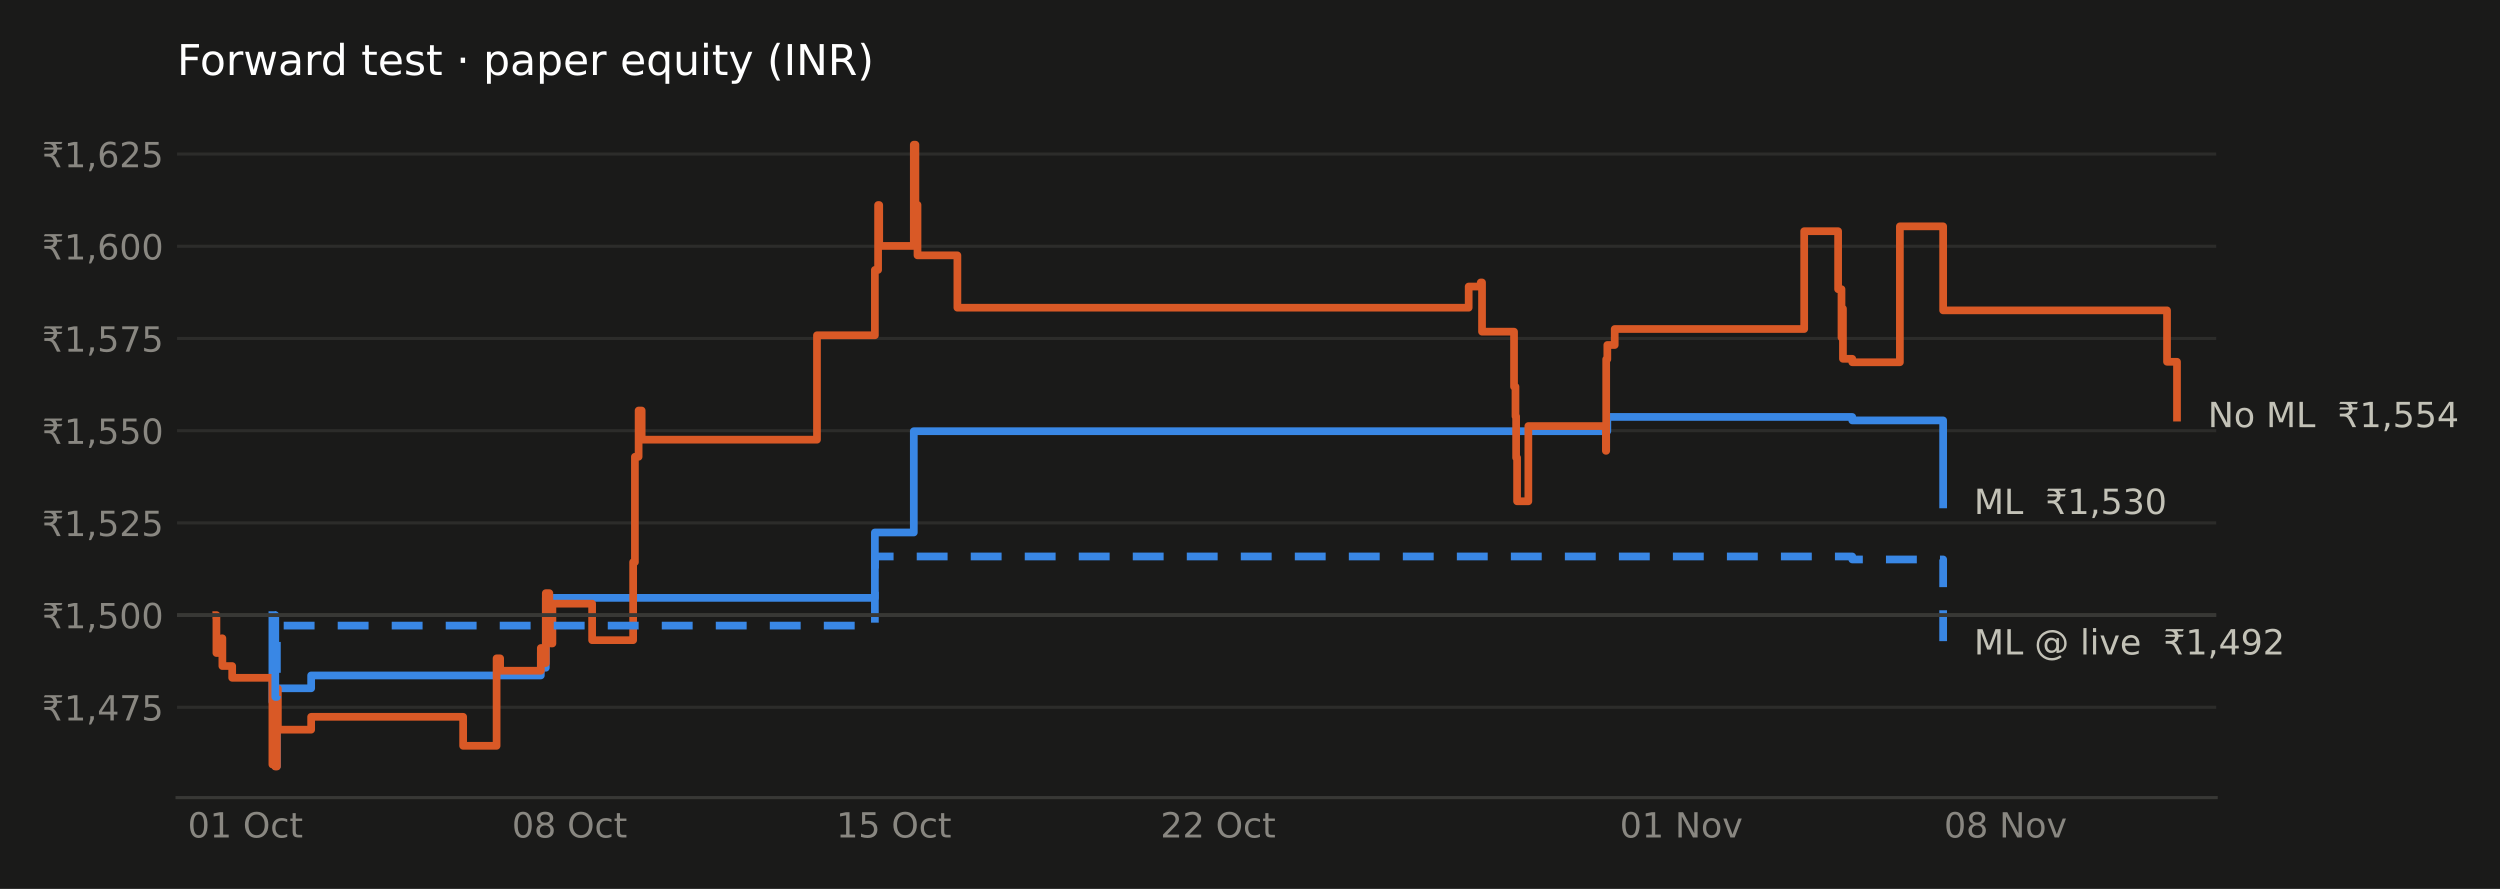
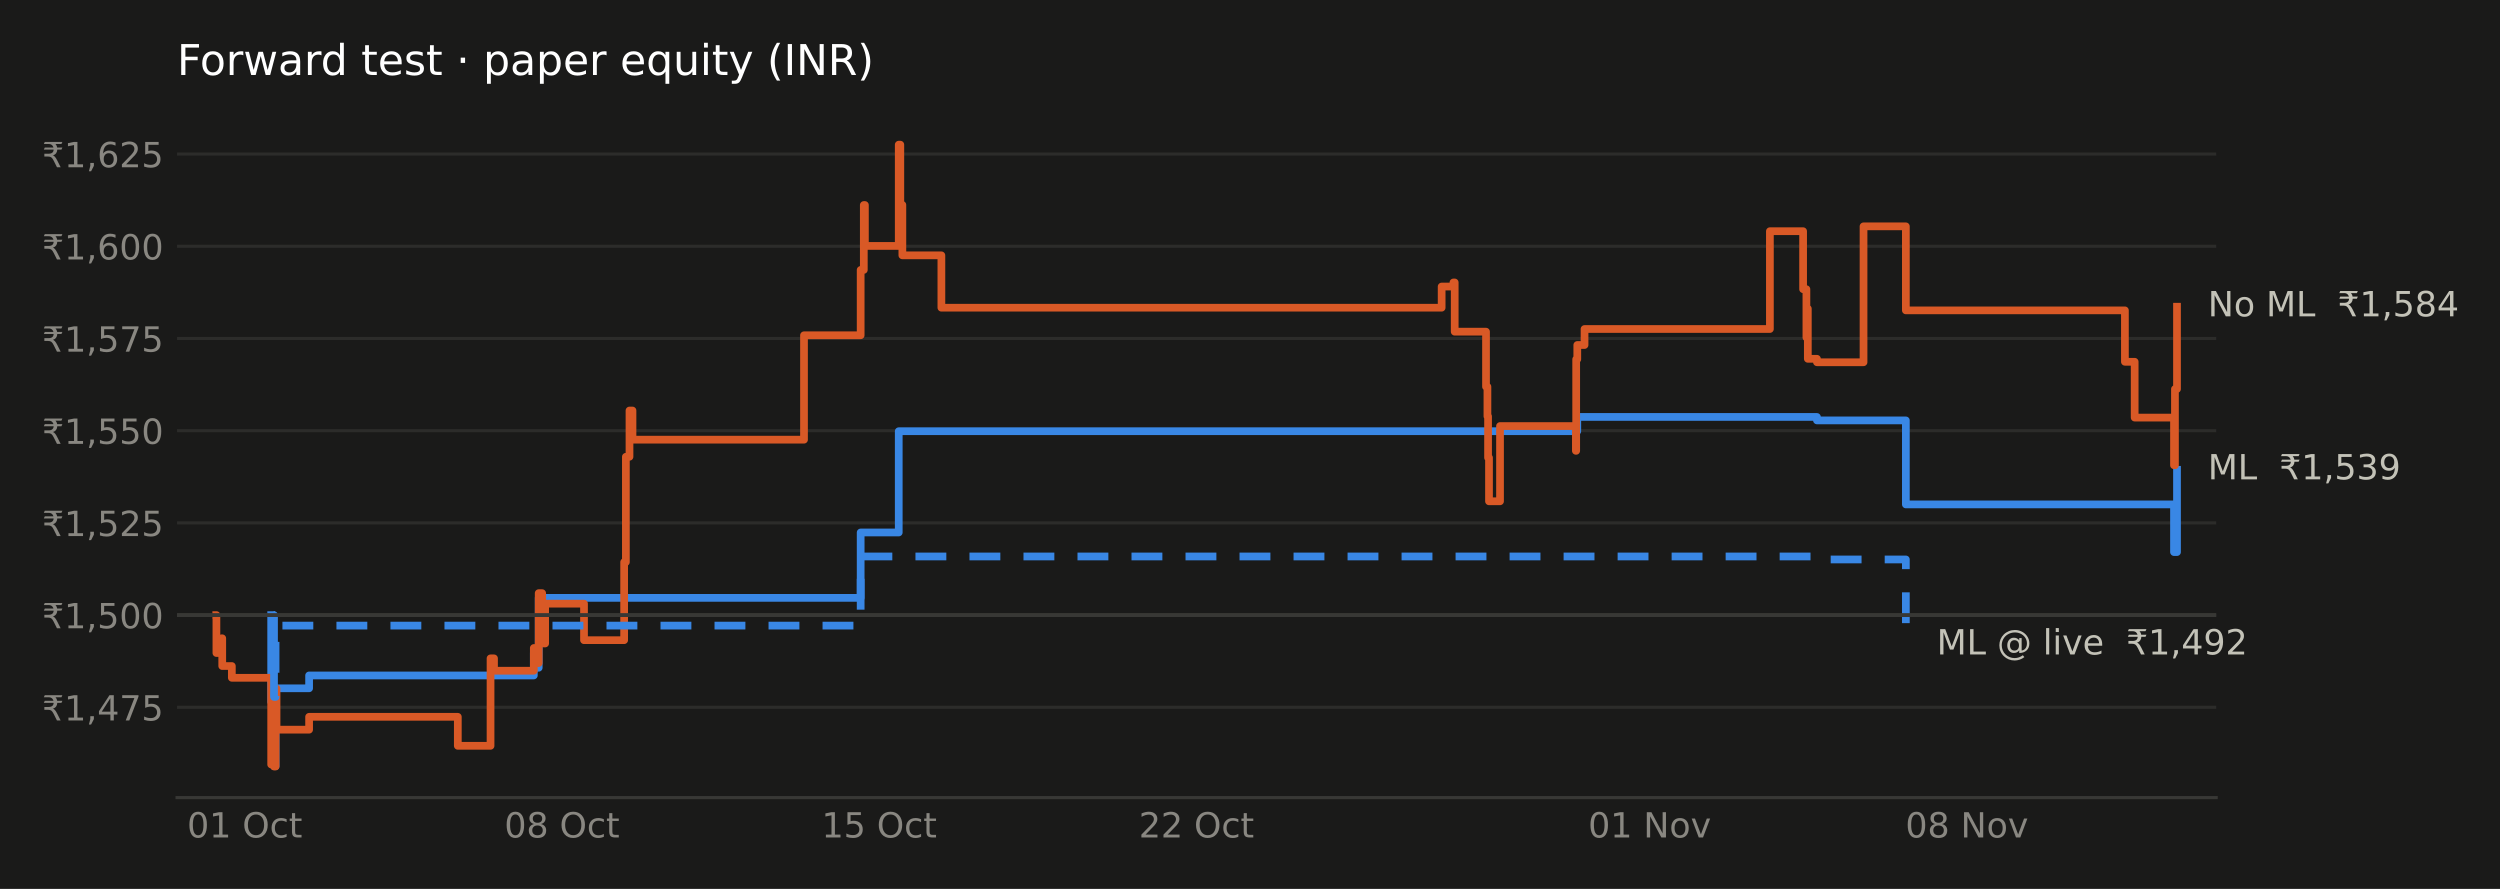
<svg xmlns="http://www.w3.org/2000/svg" xmlns:xlink="http://www.w3.org/1999/xlink" width="648pt" height="230.4pt" viewBox="0 0 648 230.4" version="1.1">
  <defs>
    <style type="text/css">*{stroke-linejoin: round; stroke-linecap: butt}</style>
  </defs>
  <g id="figure_1">
    <g id="patch_1">
      <path d="M 0 230.4  L 648 230.4  L 648 0  L 0 0  z " style="fill: #1a1a19" />
    </g>
    <g id="axes_1">
      <g id="patch_2">
        <path d="M 45.89 206.74  L 574.442 206.74  L 574.442 29.44  L 45.89 29.44  z " style="fill: #1a1a19" />
      </g>
      <g id="matplotlib.axis_1">
        <g id="xtick_1">
          <g id="line2d_1" />
          <g id="text_1">
-             <g style="fill: #898781" transform="translate(48.66288 217.0786) scale(0.09 -0.09)">
+             <g style="fill: #898781" transform="translate(48.49998 217.0786) scale(0.09 -0.09)">
              <defs>
                <path id="DejaVuSans-30" d="M 2034 4250  Q 1547 4250 1301 3770  Q 1056 3291 1056 2328  Q 1056 1369 1301 889  Q 1547 409 2034 409  Q 2525 409 2770 889  Q 3016 1369 3016 2328  Q 3016 3291 2770 3770  Q 2525 4250 2034 4250  z M 2034 4750  Q 2819 4750 3233 4129  Q 3647 3509 3647 2328  Q 3647 1150 3233 529  Q 2819 -91 2034 -91  Q 1250 -91 836 529  Q 422 1150 422 2328  Q 422 3509 836 4129  Q 1250 4750 2034 4750  z " transform="scale(0.015625)" />
                <path id="DejaVuSans-31" d="M 794 531  L 1825 531  L 1825 4091  L 703 3866  L 703 4441  L 1819 4666  L 2450 4666  L 2450 531  L 3481 531  L 3481 0  L 794 0  L 794 531  z " transform="scale(0.015625)" />
                <path id="DejaVuSans-20" transform="scale(0.015625)" />
                <path id="DejaVuSans-4f" d="M 2522 4238  Q 1834 4238 1429 3725  Q 1025 3213 1025 2328  Q 1025 1447 1429 934  Q 1834 422 2522 422  Q 3209 422 3611 934  Q 4013 1447 4013 2328  Q 4013 3213 3611 3725  Q 3209 4238 2522 4238  z M 2522 4750  Q 3503 4750 4090 4092  Q 4678 3434 4678 2328  Q 4678 1225 4090 567  Q 3503 -91 2522 -91  Q 1538 -91 948 565  Q 359 1222 359 2328  Q 359 3434 948 4092  Q 1538 4750 2522 4750  z " transform="scale(0.015625)" />
                <path id="DejaVuSans-63" d="M 3122 3366  L 3122 2828  Q 2878 2963 2633 3030  Q 2388 3097 2138 3097  Q 1578 3097 1268 2742  Q 959 2388 959 1747  Q 959 1106 1268 751  Q 1578 397 2138 397  Q 2388 397 2633 464  Q 2878 531 3122 666  L 3122 134  Q 2881 22 2623 -34  Q 2366 -91 2075 -91  Q 1284 -91 818 406  Q 353 903 353 1747  Q 353 2603 823 3093  Q 1294 3584 2113 3584  Q 2378 3584 2631 3529  Q 2884 3475 3122 3366  z " transform="scale(0.015625)" />
                <path id="DejaVuSans-74" d="M 1172 4494  L 1172 3500  L 2356 3500  L 2356 3053  L 1172 3053  L 1172 1153  Q 1172 725 1289 603  Q 1406 481 1766 481  L 2356 481  L 2356 0  L 1766 0  Q 1100 0 847 248  Q 594 497 594 1153  L 594 3053  L 172 3053  L 172 3500  L 594 3500  L 594 4494  L 1172 4494  z " transform="scale(0.015625)" />
              </defs>
              <use xlink:href="#DejaVuSans-30" />
              <use xlink:href="#DejaVuSans-31" transform="translate(63.62305 0)" />
              <use xlink:href="#DejaVuSans-20" transform="translate(127.2461 0)" />
              <use xlink:href="#DejaVuSans-4f" transform="translate(159.0332 0)" />
              <use xlink:href="#DejaVuSans-63" transform="translate(237.7441 0)" />
              <use xlink:href="#DejaVuSans-74" transform="translate(292.7246 0)" />
            </g>
          </g>
        </g>
        <g id="xtick_2">
          <g id="line2d_2" />
          <g id="text_2">
-             <g style="fill: #898781" transform="translate(132.7067 217.0786) scale(0.09 -0.09)">
+             <g style="fill: #898781" transform="translate(130.7294 217.0786) scale(0.09 -0.09)">
              <defs>
                <path id="DejaVuSans-38" d="M 2034 2216  Q 1584 2216 1326 1975  Q 1069 1734 1069 1313  Q 1069 891 1326 650  Q 1584 409 2034 409  Q 2484 409 2743 651  Q 3003 894 3003 1313  Q 3003 1734 2745 1975  Q 2488 2216 2034 2216  z M 1403 2484  Q 997 2584 770 2862  Q 544 3141 544 3541  Q 544 4100 942 4425  Q 1341 4750 2034 4750  Q 2731 4750 3128 4425  Q 3525 4100 3525 3541  Q 3525 3141 3298 2862  Q 3072 2584 2669 2484  Q 3125 2378 3379 2068  Q 3634 1759 3634 1313  Q 3634 634 3220 271  Q 2806 -91 2034 -91  Q 1263 -91 848 271  Q 434 634 434 1313  Q 434 1759 690 2068  Q 947 2378 1403 2484  z M 1172 3481  Q 1172 3119 1398 2916  Q 1625 2713 2034 2713  Q 2441 2713 2670 2916  Q 2900 3119 2900 3481  Q 2900 3844 2670 4047  Q 2441 4250 2034 4250  Q 1625 4250 1398 4047  Q 1172 3844 1172 3481  z " transform="scale(0.015625)" />
              </defs>
              <use xlink:href="#DejaVuSans-30" />
              <use xlink:href="#DejaVuSans-38" transform="translate(63.62305 0)" />
              <use xlink:href="#DejaVuSans-20" transform="translate(127.2461 0)" />
              <use xlink:href="#DejaVuSans-4f" transform="translate(159.0332 0)" />
              <use xlink:href="#DejaVuSans-63" transform="translate(237.7441 0)" />
              <use xlink:href="#DejaVuSans-74" transform="translate(292.7246 0)" />
            </g>
          </g>
        </g>
        <g id="xtick_3">
          <g id="line2d_3" />
          <g id="text_3">
-             <g style="fill: #898781" transform="translate(216.7505 217.0786) scale(0.09 -0.09)">
+             <g style="fill: #898781" transform="translate(212.9588 217.0786) scale(0.09 -0.09)">
              <defs>
                <path id="DejaVuSans-35" d="M 691 4666  L 3169 4666  L 3169 4134  L 1269 4134  L 1269 2991  Q 1406 3038 1543 3061  Q 1681 3084 1819 3084  Q 2600 3084 3056 2656  Q 3513 2228 3513 1497  Q 3513 744 3044 326  Q 2575 -91 1722 -91  Q 1428 -91 1123 -41  Q 819 9 494 109  L 494 744  Q 775 591 1075 516  Q 1375 441 1709 441  Q 2250 441 2565 725  Q 2881 1009 2881 1497  Q 2881 1984 2565 2268  Q 2250 2553 1709 2553  Q 1456 2553 1204 2497  Q 953 2441 691 2322  L 691 4666  z " transform="scale(0.015625)" />
              </defs>
              <use xlink:href="#DejaVuSans-31" />
              <use xlink:href="#DejaVuSans-35" transform="translate(63.62305 0)" />
              <use xlink:href="#DejaVuSans-20" transform="translate(127.2461 0)" />
              <use xlink:href="#DejaVuSans-4f" transform="translate(159.0332 0)" />
              <use xlink:href="#DejaVuSans-63" transform="translate(237.7441 0)" />
              <use xlink:href="#DejaVuSans-74" transform="translate(292.7246 0)" />
            </g>
          </g>
        </g>
        <g id="xtick_4">
          <g id="line2d_4" />
          <g id="text_4">
-             <g style="fill: #898781" transform="translate(300.7944 217.0786) scale(0.09 -0.09)">
+             <g style="fill: #898781" transform="translate(295.1882 217.0786) scale(0.09 -0.09)">
              <defs>
                <path id="DejaVuSans-32" d="M 1228 531  L 3431 531  L 3431 0  L 469 0  L 469 531  Q 828 903 1448 1529  Q 2069 2156 2228 2338  Q 2531 2678 2651 2914  Q 2772 3150 2772 3378  Q 2772 3750 2511 3984  Q 2250 4219 1831 4219  Q 1534 4219 1204 4116  Q 875 4013 500 3803  L 500 4441  Q 881 4594 1212 4672  Q 1544 4750 1819 4750  Q 2544 4750 2975 4387  Q 3406 4025 3406 3419  Q 3406 3131 3298 2873  Q 3191 2616 2906 2266  Q 2828 2175 2409 1742  Q 1991 1309 1228 531  z " transform="scale(0.015625)" />
              </defs>
              <use xlink:href="#DejaVuSans-32" />
              <use xlink:href="#DejaVuSans-32" transform="translate(63.62305 0)" />
              <use xlink:href="#DejaVuSans-20" transform="translate(127.2461 0)" />
              <use xlink:href="#DejaVuSans-4f" transform="translate(159.0332 0)" />
              <use xlink:href="#DejaVuSans-63" transform="translate(237.7441 0)" />
              <use xlink:href="#DejaVuSans-74" transform="translate(292.7246 0)" />
            </g>
          </g>
        </g>
        <g id="xtick_5">
          <g id="line2d_5" />
          <g id="text_5">
-             <g style="fill: #898781" transform="translate(419.8543 217.0786) scale(0.09 -0.09)">
+             <g style="fill: #898781" transform="translate(411.6561 217.0786) scale(0.09 -0.09)">
              <defs>
                <path id="DejaVuSans-4e" d="M 628 4666  L 1478 4666  L 3547 763  L 3547 4666  L 4159 4666  L 4159 0  L 3309 0  L 1241 3903  L 1241 0  L 628 0  L 628 4666  z " transform="scale(0.015625)" />
                <path id="DejaVuSans-6f" d="M 1959 3097  Q 1497 3097 1228 2736  Q 959 2375 959 1747  Q 959 1119 1226 758  Q 1494 397 1959 397  Q 2419 397 2687 759  Q 2956 1122 2956 1747  Q 2956 2369 2687 2733  Q 2419 3097 1959 3097  z M 1959 3584  Q 2709 3584 3137 3096  Q 3566 2609 3566 1747  Q 3566 888 3137 398  Q 2709 -91 1959 -91  Q 1206 -91 779 398  Q 353 888 353 1747  Q 353 2609 779 3096  Q 1206 3584 1959 3584  z " transform="scale(0.015625)" />
                <path id="DejaVuSans-76" d="M 191 3500  L 800 3500  L 1894 563  L 2988 3500  L 3597 3500  L 2284 0  L 1503 0  L 191 3500  z " transform="scale(0.015625)" />
              </defs>
              <use xlink:href="#DejaVuSans-30" />
              <use xlink:href="#DejaVuSans-31" transform="translate(63.62305 0)" />
              <use xlink:href="#DejaVuSans-20" transform="translate(127.2461 0)" />
              <use xlink:href="#DejaVuSans-4e" transform="translate(159.0332 0)" />
              <use xlink:href="#DejaVuSans-6f" transform="translate(233.8379 0)" />
              <use xlink:href="#DejaVuSans-76" transform="translate(295.0195 0)" />
            </g>
          </g>
        </g>
        <g id="xtick_6">
          <g id="line2d_6" />
          <g id="text_6">
-             <g style="fill: #898781" transform="translate(503.8982 217.0786) scale(0.09 -0.09)">
+             <g style="fill: #898781" transform="translate(493.8855 217.0786) scale(0.09 -0.09)">
              <use xlink:href="#DejaVuSans-30" />
              <use xlink:href="#DejaVuSans-38" transform="translate(63.62305 0)" />
              <use xlink:href="#DejaVuSans-20" transform="translate(127.2461 0)" />
              <use xlink:href="#DejaVuSans-4e" transform="translate(159.0332 0)" />
              <use xlink:href="#DejaVuSans-6f" transform="translate(233.8379 0)" />
              <use xlink:href="#DejaVuSans-76" transform="translate(295.0195 0)" />
            </g>
          </g>
        </g>
      </g>
      <g id="matplotlib.axis_2">
        <g id="ytick_1">
          <g id="line2d_7">
            <path d="M 45.89 183.332  L 574.442 183.332  " clip-path="url(#p7053f71f66)" style="fill: none; stroke: #2c2c2a; stroke-width: 0.8; stroke-linecap: square" />
          </g>
          <g id="line2d_8" />
          <g id="text_7">
            <g style="fill: #898781" transform="translate(10.89844 186.7514) scale(0.09 -0.09)">
              <defs>
                <path id="DejaVuSans-20b9" d="M 331 4281  L 503 4666  L 3747 4666  L 3575 4281  L 2469 4281  Q 2716 4038 2781 3634  L 3747 3634  L 3575 3250  L 2806 3250  Q 2791 2856 2600 2591  Q 2397 2300 2006 2188  Q 2209 2119 2400 1894  Q 2584 1681 2788 1275  L 3428 0  L 2750 0  L 2153 1197  Q 1919 1669 1706 1819  Q 1488 1972 1113 1972  L 425 1972  L 425 2491  L 1219 2491  Q 1675 2491 1906 2700  Q 2119 2894 2138 3250  L 331 3250  L 503 3634  L 2103 3634  Q 2047 3844 1906 4006  Q 1675 4281 1219 4281  L 331 4281  z " transform="scale(0.015625)" />
                <path id="DejaVuSans-2c" d="M 750 794  L 1409 794  L 1409 256  L 897 -744  L 494 -744  L 750 256  L 750 794  z " transform="scale(0.015625)" />
                <path id="DejaVuSans-34" d="M 2419 4116  L 825 1625  L 2419 1625  L 2419 4116  z M 2253 4666  L 3047 4666  L 3047 1625  L 3713 1625  L 3713 1100  L 3047 1100  L 3047 0  L 2419 0  L 2419 1100  L 313 1100  L 313 1709  L 2253 4666  z " transform="scale(0.015625)" />
                <path id="DejaVuSans-37" d="M 525 4666  L 3525 4666  L 3525 4397  L 1831 0  L 1172 0  L 2766 4134  L 525 4134  L 525 4666  z " transform="scale(0.015625)" />
              </defs>
              <use xlink:href="#DejaVuSans-20b9" />
              <use xlink:href="#DejaVuSans-31" transform="translate(63.62305 0)" />
              <use xlink:href="#DejaVuSans-2c" transform="translate(127.2461 0)" />
              <use xlink:href="#DejaVuSans-34" transform="translate(159.0332 0)" />
              <use xlink:href="#DejaVuSans-37" transform="translate(222.6562 0)" />
              <use xlink:href="#DejaVuSans-35" transform="translate(286.2793 0)" />
            </g>
          </g>
        </g>
        <g id="ytick_2">
          <g id="line2d_9">
            <path d="M 45.89 159.432  L 574.442 159.432  " clip-path="url(#p7053f71f66)" style="fill: none; stroke: #2c2c2a; stroke-width: 0.8; stroke-linecap: square" />
          </g>
          <g id="line2d_10" />
          <g id="text_8">
            <g style="fill: #898781" transform="translate(10.89844 162.851) scale(0.09 -0.09)">
              <use xlink:href="#DejaVuSans-20b9" />
              <use xlink:href="#DejaVuSans-31" transform="translate(63.62305 0)" />
              <use xlink:href="#DejaVuSans-2c" transform="translate(127.2461 0)" />
              <use xlink:href="#DejaVuSans-35" transform="translate(159.0332 0)" />
              <use xlink:href="#DejaVuSans-30" transform="translate(222.6562 0)" />
              <use xlink:href="#DejaVuSans-30" transform="translate(286.2793 0)" />
            </g>
          </g>
        </g>
        <g id="ytick_3">
          <g id="line2d_11">
            <path d="M 45.89 135.531  L 574.442 135.531  " clip-path="url(#p7053f71f66)" style="fill: none; stroke: #2c2c2a; stroke-width: 0.8; stroke-linecap: square" />
          </g>
          <g id="line2d_12" />
          <g id="text_9">
            <g style="fill: #898781" transform="translate(10.89844 138.9506) scale(0.09 -0.09)">
              <use xlink:href="#DejaVuSans-20b9" />
              <use xlink:href="#DejaVuSans-31" transform="translate(63.62305 0)" />
              <use xlink:href="#DejaVuSans-2c" transform="translate(127.2461 0)" />
              <use xlink:href="#DejaVuSans-35" transform="translate(159.0332 0)" />
              <use xlink:href="#DejaVuSans-32" transform="translate(222.6562 0)" />
              <use xlink:href="#DejaVuSans-35" transform="translate(286.2793 0)" />
            </g>
          </g>
        </g>
        <g id="ytick_4">
          <g id="line2d_13">
            <path d="M 45.89 111.631  L 574.442 111.631  " clip-path="url(#p7053f71f66)" style="fill: none; stroke: #2c2c2a; stroke-width: 0.8; stroke-linecap: square" />
          </g>
          <g id="line2d_14" />
          <g id="text_10">
            <g style="fill: #898781" transform="translate(10.89844 115.0502) scale(0.09 -0.09)">
              <use xlink:href="#DejaVuSans-20b9" />
              <use xlink:href="#DejaVuSans-31" transform="translate(63.62305 0)" />
              <use xlink:href="#DejaVuSans-2c" transform="translate(127.2461 0)" />
              <use xlink:href="#DejaVuSans-35" transform="translate(159.0332 0)" />
              <use xlink:href="#DejaVuSans-35" transform="translate(222.6562 0)" />
              <use xlink:href="#DejaVuSans-30" transform="translate(286.2793 0)" />
            </g>
          </g>
        </g>
        <g id="ytick_5">
          <g id="line2d_15">
            <path d="M 45.89 87.731  L 574.442 87.731  " clip-path="url(#p7053f71f66)" style="fill: none; stroke: #2c2c2a; stroke-width: 0.8; stroke-linecap: square" />
          </g>
          <g id="line2d_16" />
          <g id="text_11">
            <g style="fill: #898781" transform="translate(10.89844 91.14983) scale(0.09 -0.09)">
              <use xlink:href="#DejaVuSans-20b9" />
              <use xlink:href="#DejaVuSans-31" transform="translate(63.62305 0)" />
              <use xlink:href="#DejaVuSans-2c" transform="translate(127.2461 0)" />
              <use xlink:href="#DejaVuSans-35" transform="translate(159.0332 0)" />
              <use xlink:href="#DejaVuSans-37" transform="translate(222.6562 0)" />
              <use xlink:href="#DejaVuSans-35" transform="translate(286.2793 0)" />
            </g>
          </g>
        </g>
        <g id="ytick_6">
          <g id="line2d_17">
            <path d="M 45.89 63.83  L 574.442 63.83  " clip-path="url(#p7053f71f66)" style="fill: none; stroke: #2c2c2a; stroke-width: 0.8; stroke-linecap: square" />
          </g>
          <g id="line2d_18" />
          <g id="text_12">
            <g style="fill: #898781" transform="translate(10.89844 67.24944) scale(0.09 -0.09)">
              <defs>
                <path id="DejaVuSans-36" d="M 2113 2584  Q 1688 2584 1439 2293  Q 1191 2003 1191 1497  Q 1191 994 1439 701  Q 1688 409 2113 409  Q 2538 409 2786 701  Q 3034 994 3034 1497  Q 3034 2003 2786 2293  Q 2538 2584 2113 2584  z M 3366 4563  L 3366 3988  Q 3128 4100 2886 4159  Q 2644 4219 2406 4219  Q 1781 4219 1451 3797  Q 1122 3375 1075 2522  Q 1259 2794 1537 2939  Q 1816 3084 2150 3084  Q 2853 3084 3261 2657  Q 3669 2231 3669 1497  Q 3669 778 3244 343  Q 2819 -91 2113 -91  Q 1303 -91 875 529  Q 447 1150 447 2328  Q 447 3434 972 4092  Q 1497 4750 2381 4750  Q 2619 4750 2861 4703  Q 3103 4656 3366 4563  z " transform="scale(0.015625)" />
              </defs>
              <use xlink:href="#DejaVuSans-20b9" />
              <use xlink:href="#DejaVuSans-31" transform="translate(63.62305 0)" />
              <use xlink:href="#DejaVuSans-2c" transform="translate(127.2461 0)" />
              <use xlink:href="#DejaVuSans-36" transform="translate(159.0332 0)" />
              <use xlink:href="#DejaVuSans-30" transform="translate(222.6562 0)" />
              <use xlink:href="#DejaVuSans-30" transform="translate(286.2793 0)" />
            </g>
          </g>
        </g>
        <g id="ytick_7">
          <g id="line2d_19">
            <path d="M 45.89 39.93  L 574.442 39.93  " clip-path="url(#p7053f71f66)" style="fill: none; stroke: #2c2c2a; stroke-width: 0.8; stroke-linecap: square" />
          </g>
          <g id="line2d_20" />
          <g id="text_13">
            <g style="fill: #898781" transform="translate(10.89844 43.34906) scale(0.09 -0.09)">
              <use xlink:href="#DejaVuSans-20b9" />
              <use xlink:href="#DejaVuSans-31" transform="translate(63.62305 0)" />
              <use xlink:href="#DejaVuSans-2c" transform="translate(127.2461 0)" />
              <use xlink:href="#DejaVuSans-36" transform="translate(159.0332 0)" />
              <use xlink:href="#DejaVuSans-32" transform="translate(222.6562 0)" />
              <use xlink:href="#DejaVuSans-35" transform="translate(286.2793 0)" />
            </g>
          </g>
        </g>
      </g>
      <g id="line2d_21">
-         <path d="M 70.604 159.432  L 70.604 159.432  L 70.604 181.9  L 70.979 181.9  L 70.979 177.919  L 71.354 177.919  L 71.354 198.6  L 71.771 198.6  L 71.771 178.406  L 80.651 178.406  L 80.651 175.074  L 140.182 175.074  L 140.182 169.183  L 141.182 169.183  L 141.182 173.084  L 141.474 173.084  L 141.474 154.962  L 226.768 154.962  L 226.768 138.019  L 236.857 138.019  L 236.857 111.772  L 416.618 111.772  L 416.618 108.075  L 480.109 108.075  L 480.109 108.968  L 503.663 108.968  L 503.663 130.746  " clip-path="url(#p7053f71f66)" style="fill: none; stroke: #3987e5; stroke-width: 2; stroke-linecap: square" />
+         <path d="M 70.29 159.432  L 70.29 159.432  L 70.29 181.9  L 70.657 181.9  L 70.657 177.919  L 71.024 177.919  L 71.024 198.6  L 71.432 198.6  L 71.432 178.406  L 80.12 178.406  L 80.12 175.074  L 138.365 175.074  L 138.365 169.183  L 139.344 169.183  L 139.344 173.084  L 139.63 173.084  L 139.63 154.962  L 223.083 154.962  L 223.083 138.019  L 232.954 138.019  L 232.954 111.772  L 408.833 111.772  L 408.833 108.075  L 470.954 108.075  L 470.954 108.968  L 493.999 108.968  L 493.999 130.746  L 563.503 130.746  L 563.503 143.098  L 564.278 143.098  L 564.278 121.767  " clip-path="url(#p7053f71f66)" style="fill: none; stroke: #3987e5; stroke-width: 2; stroke-linecap: square" />
      </g>
      <g id="line2d_22">
-         <path d="M 56.054 159.432  L 56.096 159.432  L 56.096 169.264  L 57.514 169.264  L 57.514 165.445  L 57.639 165.445  L 57.639 172.637  L 60.182 172.637  L 60.182 175.684  L 70.604 175.684  L 70.604 198.153  L 70.729 198.153  L 70.729 181.982  L 70.979 181.982  L 70.979 178  L 71.354 178  L 71.354 198.681  L 71.771 198.681  L 71.771 178.487  L 72.021 178.487  L 72.021 189.133  L 80.651 189.133  L 80.651 185.801  L 120.046 185.801  L 120.046 193.318  L 128.717 193.318  L 128.717 170.646  L 129.635 170.646  L 129.635 173.856  L 140.182 173.856  L 140.182 167.964  L 141.182 167.964  L 141.182 171.865  L 141.474 171.865  L 141.474 153.743  L 142.391 153.743  L 142.391 166.664  L 142.85 166.664  L 142.85 166.786  L 143.183 166.786  L 143.183 156.466  L 153.48 156.466  L 153.48 165.933  L 164.111 165.933  L 164.111 145.699  L 164.569 145.699  L 164.569 118.395  L 165.528 118.395  L 165.528 106.409  L 166.32 106.409  L 166.32 113.966  L 211.761 113.966  L 211.761 86.906  L 226.768 86.906  L 226.768 69.963  L 227.602 69.963  L 227.602 53.142  L 227.894 53.142  L 227.894 63.746  L 236.857 63.746  L 236.857 37.499  L 237.274 37.499  L 237.274 53.101  L 237.816 53.101  L 237.816 66.184  L 248.155 66.184  L 248.155 79.755  L 380.682 79.755  L 380.682 74.27  L 383.809 74.27  L 383.809 73.213  L 384.142 73.213  L 384.142 85.971  L 392.438 85.971  L 392.438 100.233  L 392.813 100.233  L 392.813 107.912  L 392.98 107.912  L 392.98 118.639  L 393.23 118.639  L 393.23 129.934  L 396.148 129.934  L 396.148 110.431  L 416.242 110.431  L 416.242 116.851  L 416.326 116.851  L 416.326 93.122  L 416.618 93.122  L 416.618 89.425  L 418.535 89.425  L 418.535 85.281  L 467.644 85.281  L 467.644 59.927  L 476.44 59.927  L 476.44 74.961  L 477.316 74.961  L 477.316 87.475  L 477.608 87.475  L 477.608 79.999  L 477.691 79.999  L 477.691 93.001  L 480.109 93.001  L 480.109 93.894  L 492.449 93.894  L 492.449 58.668  L 503.663 58.668  L 503.663 80.446  L 561.693 80.446  L 561.693 93.773  L 564.278 93.773  L 564.278 108.237  " clip-path="url(#p7053f71f66)" style="fill: none; stroke: #d95926; stroke-width: 2; stroke-linecap: square" />
+         <path d="M 56.054 159.432  L 56.095 159.432  L 56.095 169.264  L 57.482 169.264  L 57.482 165.445  L 57.604 165.445  L 57.604 172.637  L 60.093 172.637  L 60.093 175.684  L 70.29 175.684  L 70.29 198.153  L 70.412 198.153  L 70.412 181.982  L 70.657 181.982  L 70.657 178  L 71.024 178  L 71.024 198.681  L 71.432 198.681  L 71.432 178.487  L 71.676 178.487  L 71.676 189.133  L 80.12 189.133  L 80.12 185.801  L 118.665 185.801  L 118.665 193.318  L 127.149 193.318  L 127.149 170.646  L 128.046 170.646  L 128.046 173.856  L 138.365 173.856  L 138.365 167.964  L 139.344 167.964  L 139.344 171.865  L 139.63 171.865  L 139.63 153.743  L 140.527 153.743  L 140.527 166.664  L 140.976 166.664  L 140.976 166.786  L 141.302 166.786  L 141.302 156.466  L 151.377 156.466  L 151.377 165.933  L 161.778 165.933  L 161.778 145.699  L 162.227 145.699  L 162.227 118.395  L 163.165 118.395  L 163.165 106.409  L 163.94 106.409  L 163.94 113.966  L 208.399 113.966  L 208.399 86.906  L 223.083 86.906  L 223.083 69.963  L 223.899 69.963  L 223.899 53.142  L 224.184 53.142  L 224.184 63.746  L 232.954 63.746  L 232.954 37.499  L 233.362 37.499  L 233.362 53.101  L 233.892 53.101  L 233.892 66.184  L 244.007 66.184  L 244.007 79.755  L 373.674 79.755  L 373.674 74.27  L 376.733 74.27  L 376.733 73.213  L 377.059 73.213  L 377.059 85.971  L 385.176 85.971  L 385.176 100.233  L 385.543 100.233  L 385.543 107.912  L 385.706 107.912  L 385.706 118.639  L 385.951 118.639  L 385.951 129.934  L 388.806 129.934  L 388.806 110.431  L 408.466 110.431  L 408.466 116.851  L 408.548 116.851  L 408.548 93.122  L 408.833 93.122  L 408.833 89.425  L 410.71 89.425  L 410.71 85.281  L 458.758 85.281  L 458.758 59.927  L 467.365 59.927  L 467.365 74.961  L 468.221 74.961  L 468.221 87.475  L 468.507 87.475  L 468.507 79.999  L 468.588 79.999  L 468.588 93.001  L 470.954 93.001  L 470.954 93.894  L 483.027 93.894  L 483.027 58.668  L 493.999 58.668  L 493.999 80.446  L 550.777 80.446  L 550.777 93.773  L 553.306 93.773  L 553.306 108.237  L 563.503 108.237  L 563.503 120.589  L 563.748 120.589  L 563.748 100.842  L 564.278 100.842  L 564.278 79.511  " clip-path="url(#p7053f71f66)" style="fill: none; stroke: #d95926; stroke-width: 2; stroke-linecap: square" />
      </g>
      <g id="line2d_23">
-         <path d="M 71.229 159.432  L 71.354 159.432  L 71.354 180.641  L 71.771 180.641  L 71.771 162.154  L 226.768 162.154  L 226.768 144.236  L 480.109 144.236  L 480.109 145.008  L 503.663 145.008  L 503.663 167.152  " clip-path="url(#p7053f71f66)" style="fill: none; stroke-dasharray: 8,6; stroke-dashoffset: 0; stroke: #3987e5; stroke-width: 2" />
+         <path d="M 70.901 159.432  L 71.024 159.432  L 71.024 180.641  L 71.432 180.641  L 71.432 162.154  L 223.083 162.154  L 223.083 144.236  L 470.954 144.236  L 470.954 145.008  L 493.999 145.008  L 493.999 167.152  " clip-path="url(#p7053f71f66)" style="fill: none; stroke-dasharray: 8,6; stroke-dashoffset: 0; stroke: #3987e5; stroke-width: 2" />
      </g>
      <g id="line2d_24">
        <path d="M 45.89 159.432  L 574.442 159.432  " clip-path="url(#p7053f71f66)" style="fill: none; stroke: #383835; stroke-linecap: square" />
      </g>
      <g id="patch_3">
        <path d="M 45.89 206.74  L 574.442 206.74  " style="fill: none; stroke: #383835; stroke-width: 0.8; stroke-linejoin: miter; stroke-linecap: square" />
      </g>
      <g id="text_14">
-         <g style="fill: #c3c2b7" transform="translate(511.6629 169.635) scale(0.09 -0.09)">
+         <g style="fill: #c3c2b7" transform="translate(501.9994 169.635) scale(0.09 -0.09)">
          <defs>
            <path id="DejaVuSans-4d" d="M 628 4666  L 1569 4666  L 2759 1491  L 3956 4666  L 4897 4666  L 4897 0  L 4281 0  L 4281 4097  L 3078 897  L 2444 897  L 1241 4097  L 1241 0  L 628 0  L 628 4666  z " transform="scale(0.015625)" />
            <path id="DejaVuSans-4c" d="M 628 4666  L 1259 4666  L 1259 531  L 3531 531  L 3531 0  L 628 0  L 628 4666  z " transform="scale(0.015625)" />
            <path id="DejaVuSans-40" d="M 2381 1678  Q 2381 1231 2603 976  Q 2825 722 3213 722  Q 3597 722 3817 978  Q 4038 1234 4038 1678  Q 4038 2116 3813 2373  Q 3588 2631 3206 2631  Q 2828 2631 2604 2375  Q 2381 2119 2381 1678  z M 4084 744  Q 3897 503 3655 389  Q 3413 275 3091 275  Q 2553 275 2217 664  Q 1881 1053 1881 1678  Q 1881 2303 2218 2693  Q 2556 3084 3091 3084  Q 3413 3084 3656 2967  Q 3900 2850 4084 2613  L 4084 3022  L 4531 3022  L 4531 722  Q 4988 791 5245 1139  Q 5503 1488 5503 2041  Q 5503 2375 5404 2669  Q 5306 2963 5106 3213  Q 4781 3622 4314 3839  Q 3847 4056 3297 4056  Q 2913 4056 2559 3954  Q 2206 3853 1906 3653  Q 1416 3334 1139 2817  Q 863 2300 863 1697  Q 863 1200 1042 765  Q 1222 331 1563 0  Q 1891 -325 2322 -495  Q 2753 -666 3244 -666  Q 3647 -666 4036 -530  Q 4425 -394 4750 -141  L 5031 -488  Q 4641 -791 4180 -952  Q 3719 -1113 3244 -1113  Q 2666 -1113 2153 -908  Q 1641 -703 1241 -313  Q 841 78 631 592  Q 422 1106 422 1697  Q 422 2266 634 2781  Q 847 3297 1241 3688  Q 1644 4084 2172 4295  Q 2700 4506 3291 4506  Q 3953 4506 4520 4234  Q 5088 3963 5472 3463  Q 5706 3156 5829 2797  Q 5953 2438 5953 2053  Q 5953 1231 5456 756  Q 4959 281 4084 263  L 4084 744  z " transform="scale(0.015625)" />
            <path id="DejaVuSans-6c" d="M 603 4863  L 1178 4863  L 1178 0  L 603 0  L 603 4863  z " transform="scale(0.015625)" />
            <path id="DejaVuSans-69" d="M 603 3500  L 1178 3500  L 1178 0  L 603 0  L 603 3500  z M 603 4863  L 1178 4863  L 1178 4134  L 603 4134  L 603 4863  z " transform="scale(0.015625)" />
            <path id="DejaVuSans-65" d="M 3597 1894  L 3597 1613  L 953 1613  Q 991 1019 1311 708  Q 1631 397 2203 397  Q 2534 397 2845 478  Q 3156 559 3463 722  L 3463 178  Q 3153 47 2828 -22  Q 2503 -91 2169 -91  Q 1331 -91 842 396  Q 353 884 353 1716  Q 353 2575 817 3079  Q 1281 3584 2069 3584  Q 2775 3584 3186 3129  Q 3597 2675 3597 1894  z M 3022 2063  Q 3016 2534 2758 2815  Q 2500 3097 2075 3097  Q 1594 3097 1305 2825  Q 1016 2553 972 2059  L 3022 2063  z " transform="scale(0.015625)" />
            <path id="DejaVuSans-39" d="M 703 97  L 703 672  Q 941 559 1184 500  Q 1428 441 1663 441  Q 2288 441 2617 861  Q 2947 1281 2994 2138  Q 2813 1869 2534 1725  Q 2256 1581 1919 1581  Q 1219 1581 811 2004  Q 403 2428 403 3163  Q 403 3881 828 4315  Q 1253 4750 1959 4750  Q 2769 4750 3195 4129  Q 3622 3509 3622 2328  Q 3622 1225 3098 567  Q 2575 -91 1691 -91  Q 1453 -91 1209 -44  Q 966 3 703 97  z M 1959 2075  Q 2384 2075 2632 2365  Q 2881 2656 2881 3163  Q 2881 3666 2632 3958  Q 2384 4250 1959 4250  Q 1534 4250 1286 3958  Q 1038 3666 1038 3163  Q 1038 2656 1286 2365  Q 1534 2075 1959 2075  z " transform="scale(0.015625)" />
          </defs>
          <use xlink:href="#DejaVuSans-4d" />
          <use xlink:href="#DejaVuSans-4c" transform="translate(86.2793 0)" />
          <use xlink:href="#DejaVuSans-20" transform="translate(141.9922 0)" />
          <use xlink:href="#DejaVuSans-40" transform="translate(173.7793 0)" />
          <use xlink:href="#DejaVuSans-20" transform="translate(273.7793 0)" />
          <use xlink:href="#DejaVuSans-6c" transform="translate(305.5664 0)" />
          <use xlink:href="#DejaVuSans-69" transform="translate(333.3496 0)" />
          <use xlink:href="#DejaVuSans-76" transform="translate(361.1328 0)" />
          <use xlink:href="#DejaVuSans-65" transform="translate(420.3125 0)" />
          <use xlink:href="#DejaVuSans-20" transform="translate(481.8359 0)" />
          <use xlink:href="#DejaVuSans-20" transform="translate(513.623 0)" />
          <use xlink:href="#DejaVuSans-20b9" transform="translate(545.4102 0)" />
          <use xlink:href="#DejaVuSans-31" transform="translate(609.0332 0)" />
          <use xlink:href="#DejaVuSans-2c" transform="translate(672.6562 0)" />
          <use xlink:href="#DejaVuSans-34" transform="translate(704.4434 0)" />
          <use xlink:href="#DejaVuSans-39" transform="translate(768.0664 0)" />
          <use xlink:href="#DejaVuSans-32" transform="translate(831.6895 0)" />
        </g>
      </g>
      <g id="text_15">
-         <g style="fill: #c3c2b7" transform="translate(511.6629 133.2299) scale(0.09 -0.09)">
+         <g style="fill: #c3c2b7" transform="translate(572.2778 124.2505) scale(0.09 -0.09)">
          <defs>
            <path id="DejaVuSans-33" d="M 2597 2516  Q 3050 2419 3304 2112  Q 3559 1806 3559 1356  Q 3559 666 3084 287  Q 2609 -91 1734 -91  Q 1441 -91 1130 -33  Q 819 25 488 141  L 488 750  Q 750 597 1062 519  Q 1375 441 1716 441  Q 2309 441 2620 675  Q 2931 909 2931 1356  Q 2931 1769 2642 2001  Q 2353 2234 1838 2234  L 1294 2234  L 1294 2753  L 1863 2753  Q 2328 2753 2575 2939  Q 2822 3125 2822 3475  Q 2822 3834 2567 4026  Q 2313 4219 1838 4219  Q 1578 4219 1281 4162  Q 984 4106 628 3988  L 628 4550  Q 988 4650 1302 4700  Q 1616 4750 1894 4750  Q 2613 4750 3031 4423  Q 3450 4097 3450 3541  Q 3450 3153 3228 2886  Q 3006 2619 2597 2516  z " transform="scale(0.015625)" />
          </defs>
          <use xlink:href="#DejaVuSans-4d" />
          <use xlink:href="#DejaVuSans-4c" transform="translate(86.2793 0)" />
          <use xlink:href="#DejaVuSans-20" transform="translate(141.9922 0)" />
          <use xlink:href="#DejaVuSans-20" transform="translate(173.7793 0)" />
          <use xlink:href="#DejaVuSans-20b9" transform="translate(205.5664 0)" />
          <use xlink:href="#DejaVuSans-31" transform="translate(269.1895 0)" />
          <use xlink:href="#DejaVuSans-2c" transform="translate(332.8125 0)" />
          <use xlink:href="#DejaVuSans-35" transform="translate(364.5996 0)" />
          <use xlink:href="#DejaVuSans-33" transform="translate(428.2227 0)" />
-           <use xlink:href="#DejaVuSans-30" transform="translate(491.8457 0)" />
+           <use xlink:href="#DejaVuSans-39" transform="translate(491.8457 0)" />
        </g>
      </g>
      <g id="text_16">
-         <g style="fill: #c3c2b7" transform="translate(572.2778 110.7205) scale(0.09 -0.09)">
+         <g style="fill: #c3c2b7" transform="translate(572.2778 81.99463) scale(0.09 -0.09)">
          <use xlink:href="#DejaVuSans-4e" />
          <use xlink:href="#DejaVuSans-6f" transform="translate(74.80469 0)" />
          <use xlink:href="#DejaVuSans-20" transform="translate(135.9863 0)" />
          <use xlink:href="#DejaVuSans-4d" transform="translate(167.7734 0)" />
          <use xlink:href="#DejaVuSans-4c" transform="translate(254.0527 0)" />
          <use xlink:href="#DejaVuSans-20" transform="translate(309.7656 0)" />
          <use xlink:href="#DejaVuSans-20" transform="translate(341.5527 0)" />
          <use xlink:href="#DejaVuSans-20b9" transform="translate(373.3398 0)" />
          <use xlink:href="#DejaVuSans-31" transform="translate(436.9629 0)" />
          <use xlink:href="#DejaVuSans-2c" transform="translate(500.5859 0)" />
          <use xlink:href="#DejaVuSans-35" transform="translate(532.373 0)" />
-           <use xlink:href="#DejaVuSans-35" transform="translate(595.9961 0)" />
+           <use xlink:href="#DejaVuSans-38" transform="translate(595.9961 0)" />
          <use xlink:href="#DejaVuSans-34" transform="translate(659.6191 0)" />
        </g>
      </g>
      <g id="text_17">
        <g style="fill: #ffffff" transform="translate(45.89 19.44) scale(0.11 -0.11)">
          <defs>
            <path id="DejaVuSans-46" d="M 628 4666  L 3309 4666  L 3309 4134  L 1259 4134  L 1259 2759  L 3109 2759  L 3109 2228  L 1259 2228  L 1259 0  L 628 0  L 628 4666  z " transform="scale(0.015625)" />
            <path id="DejaVuSans-72" d="M 2631 2963  Q 2534 3019 2420 3045  Q 2306 3072 2169 3072  Q 1681 3072 1420 2755  Q 1159 2438 1159 1844  L 1159 0  L 581 0  L 581 3500  L 1159 3500  L 1159 2956  Q 1341 3275 1631 3429  Q 1922 3584 2338 3584  Q 2397 3584 2469 3576  Q 2541 3569 2628 3553  L 2631 2963  z " transform="scale(0.015625)" />
            <path id="DejaVuSans-77" d="M 269 3500  L 844 3500  L 1563 769  L 2278 3500  L 2956 3500  L 3675 769  L 4391 3500  L 4966 3500  L 4050 0  L 3372 0  L 2619 2869  L 1863 0  L 1184 0  L 269 3500  z " transform="scale(0.015625)" />
            <path id="DejaVuSans-61" d="M 2194 1759  Q 1497 1759 1228 1600  Q 959 1441 959 1056  Q 959 750 1161 570  Q 1363 391 1709 391  Q 2188 391 2477 730  Q 2766 1069 2766 1631  L 2766 1759  L 2194 1759  z M 3341 1997  L 3341 0  L 2766 0  L 2766 531  Q 2569 213 2275 61  Q 1981 -91 1556 -91  Q 1019 -91 701 211  Q 384 513 384 1019  Q 384 1609 779 1909  Q 1175 2209 1959 2209  L 2766 2209  L 2766 2266  Q 2766 2663 2505 2880  Q 2244 3097 1772 3097  Q 1472 3097 1187 3025  Q 903 2953 641 2809  L 641 3341  Q 956 3463 1253 3523  Q 1550 3584 1831 3584  Q 2591 3584 2966 3190  Q 3341 2797 3341 1997  z " transform="scale(0.015625)" />
            <path id="DejaVuSans-64" d="M 2906 2969  L 2906 4863  L 3481 4863  L 3481 0  L 2906 0  L 2906 525  Q 2725 213 2448 61  Q 2172 -91 1784 -91  Q 1150 -91 751 415  Q 353 922 353 1747  Q 353 2572 751 3078  Q 1150 3584 1784 3584  Q 2172 3584 2448 3432  Q 2725 3281 2906 2969  z M 947 1747  Q 947 1113 1208 752  Q 1469 391 1925 391  Q 2381 391 2643 752  Q 2906 1113 2906 1747  Q 2906 2381 2643 2742  Q 2381 3103 1925 3103  Q 1469 3103 1208 2742  Q 947 2381 947 1747  z " transform="scale(0.015625)" />
            <path id="DejaVuSans-73" d="M 2834 3397  L 2834 2853  Q 2591 2978 2328 3040  Q 2066 3103 1784 3103  Q 1356 3103 1142 2972  Q 928 2841 928 2578  Q 928 2378 1081 2264  Q 1234 2150 1697 2047  L 1894 2003  Q 2506 1872 2764 1633  Q 3022 1394 3022 966  Q 3022 478 2636 193  Q 2250 -91 1575 -91  Q 1294 -91 989 -36  Q 684 19 347 128  L 347 722  Q 666 556 975 473  Q 1284 391 1588 391  Q 1994 391 2212 530  Q 2431 669 2431 922  Q 2431 1156 2273 1281  Q 2116 1406 1581 1522  L 1381 1569  Q 847 1681 609 1914  Q 372 2147 372 2553  Q 372 3047 722 3315  Q 1072 3584 1716 3584  Q 2034 3584 2315 3537  Q 2597 3491 2834 3397  z " transform="scale(0.015625)" />
            <path id="DejaVuSans-b7" d="M 684 2619  L 1344 2619  L 1344 1825  L 684 1825  L 684 2619  z " transform="scale(0.015625)" />
            <path id="DejaVuSans-70" d="M 1159 525  L 1159 -1331  L 581 -1331  L 581 3500  L 1159 3500  L 1159 2969  Q 1341 3281 1617 3432  Q 1894 3584 2278 3584  Q 2916 3584 3314 3078  Q 3713 2572 3713 1747  Q 3713 922 3314 415  Q 2916 -91 2278 -91  Q 1894 -91 1617 61  Q 1341 213 1159 525  z M 3116 1747  Q 3116 2381 2855 2742  Q 2594 3103 2138 3103  Q 1681 3103 1420 2742  Q 1159 2381 1159 1747  Q 1159 1113 1420 752  Q 1681 391 2138 391  Q 2594 391 2855 752  Q 3116 1113 3116 1747  z " transform="scale(0.015625)" />
            <path id="DejaVuSans-71" d="M 947 1747  Q 947 1113 1208 752  Q 1469 391 1925 391  Q 2381 391 2643 752  Q 2906 1113 2906 1747  Q 2906 2381 2643 2742  Q 2381 3103 1925 3103  Q 1469 3103 1208 2742  Q 947 2381 947 1747  z M 2906 525  Q 2725 213 2448 61  Q 2172 -91 1784 -91  Q 1150 -91 751 415  Q 353 922 353 1747  Q 353 2572 751 3078  Q 1150 3584 1784 3584  Q 2172 3584 2448 3432  Q 2725 3281 2906 2969  L 2906 3500  L 3481 3500  L 3481 -1331  L 2906 -1331  L 2906 525  z " transform="scale(0.015625)" />
            <path id="DejaVuSans-75" d="M 544 1381  L 544 3500  L 1119 3500  L 1119 1403  Q 1119 906 1312 657  Q 1506 409 1894 409  Q 2359 409 2629 706  Q 2900 1003 2900 1516  L 2900 3500  L 3475 3500  L 3475 0  L 2900 0  L 2900 538  Q 2691 219 2414 64  Q 2138 -91 1772 -91  Q 1169 -91 856 284  Q 544 659 544 1381  z M 1991 3584  L 1991 3584  z " transform="scale(0.015625)" />
            <path id="DejaVuSans-79" d="M 2059 -325  Q 1816 -950 1584 -1140  Q 1353 -1331 966 -1331  L 506 -1331  L 506 -850  L 844 -850  Q 1081 -850 1212 -737  Q 1344 -625 1503 -206  L 1606 56  L 191 3500  L 800 3500  L 1894 763  L 2988 3500  L 3597 3500  L 2059 -325  z " transform="scale(0.015625)" />
            <path id="DejaVuSans-28" d="M 1984 4856  Q 1566 4138 1362 3434  Q 1159 2731 1159 2009  Q 1159 1288 1364 580  Q 1569 -128 1984 -844  L 1484 -844  Q 1016 -109 783 600  Q 550 1309 550 2009  Q 550 2706 781 3412  Q 1013 4119 1484 4856  L 1984 4856  z " transform="scale(0.015625)" />
            <path id="DejaVuSans-49" d="M 628 4666  L 1259 4666  L 1259 0  L 628 0  L 628 4666  z " transform="scale(0.015625)" />
            <path id="DejaVuSans-52" d="M 2841 2188  Q 3044 2119 3236 1894  Q 3428 1669 3622 1275  L 4263 0  L 3584 0  L 2988 1197  Q 2756 1666 2539 1819  Q 2322 1972 1947 1972  L 1259 1972  L 1259 0  L 628 0  L 628 4666  L 2053 4666  Q 2853 4666 3247 4331  Q 3641 3997 3641 3322  Q 3641 2881 3436 2590  Q 3231 2300 2841 2188  z M 1259 4147  L 1259 2491  L 2053 2491  Q 2509 2491 2742 2702  Q 2975 2913 2975 3322  Q 2975 3731 2742 3939  Q 2509 4147 2053 4147  L 1259 4147  z " transform="scale(0.015625)" />
            <path id="DejaVuSans-29" d="M 513 4856  L 1013 4856  Q 1481 4119 1714 3412  Q 1947 2706 1947 2009  Q 1947 1309 1714 600  Q 1481 -109 1013 -844  L 513 -844  Q 928 -128 1133 580  Q 1338 1288 1338 2009  Q 1338 2731 1133 3434  Q 928 4138 513 4856  z " transform="scale(0.015625)" />
          </defs>
          <use xlink:href="#DejaVuSans-46" />
          <use xlink:href="#DejaVuSans-6f" transform="translate(53.89453 0)" />
          <use xlink:href="#DejaVuSans-72" transform="translate(115.0762 0)" />
          <use xlink:href="#DejaVuSans-77" transform="translate(156.1895 0)" />
          <use xlink:href="#DejaVuSans-61" transform="translate(237.9766 0)" />
          <use xlink:href="#DejaVuSans-72" transform="translate(299.2559 0)" />
          <use xlink:href="#DejaVuSans-64" transform="translate(338.6191 0)" />
          <use xlink:href="#DejaVuSans-20" transform="translate(402.0957 0)" />
          <use xlink:href="#DejaVuSans-74" transform="translate(433.8828 0)" />
          <use xlink:href="#DejaVuSans-65" transform="translate(473.0918 0)" />
          <use xlink:href="#DejaVuSans-73" transform="translate(534.6152 0)" />
          <use xlink:href="#DejaVuSans-74" transform="translate(586.7148 0)" />
          <use xlink:href="#DejaVuSans-20" transform="translate(625.9238 0)" />
          <use xlink:href="#DejaVuSans-b7" transform="translate(657.7109 0)" />
          <use xlink:href="#DejaVuSans-20" transform="translate(689.498 0)" />
          <use xlink:href="#DejaVuSans-70" transform="translate(721.2852 0)" />
          <use xlink:href="#DejaVuSans-61" transform="translate(784.7617 0)" />
          <use xlink:href="#DejaVuSans-70" transform="translate(846.041 0)" />
          <use xlink:href="#DejaVuSans-65" transform="translate(909.5176 0)" />
          <use xlink:href="#DejaVuSans-72" transform="translate(971.041 0)" />
          <use xlink:href="#DejaVuSans-20" transform="translate(1012.154 0)" />
          <use xlink:href="#DejaVuSans-65" transform="translate(1043.941 0)" />
          <use xlink:href="#DejaVuSans-71" transform="translate(1105.465 0)" />
          <use xlink:href="#DejaVuSans-75" transform="translate(1168.941 0)" />
          <use xlink:href="#DejaVuSans-69" transform="translate(1232.32 0)" />
          <use xlink:href="#DejaVuSans-74" transform="translate(1260.104 0)" />
          <use xlink:href="#DejaVuSans-79" transform="translate(1299.312 0)" />
          <use xlink:href="#DejaVuSans-20" transform="translate(1358.492 0)" />
          <use xlink:href="#DejaVuSans-28" transform="translate(1390.279 0)" />
          <use xlink:href="#DejaVuSans-49" transform="translate(1429.293 0)" />
          <use xlink:href="#DejaVuSans-4e" transform="translate(1458.785 0)" />
          <use xlink:href="#DejaVuSans-52" transform="translate(1533.59 0)" />
          <use xlink:href="#DejaVuSans-29" transform="translate(1603.072 0)" />
        </g>
      </g>
    </g>
  </g>
  <defs>
    <clipPath id="p7053f71f66">
      <rect x="45.89" y="29.44" width="528.552" height="177.3" />
    </clipPath>
  </defs>
</svg>
